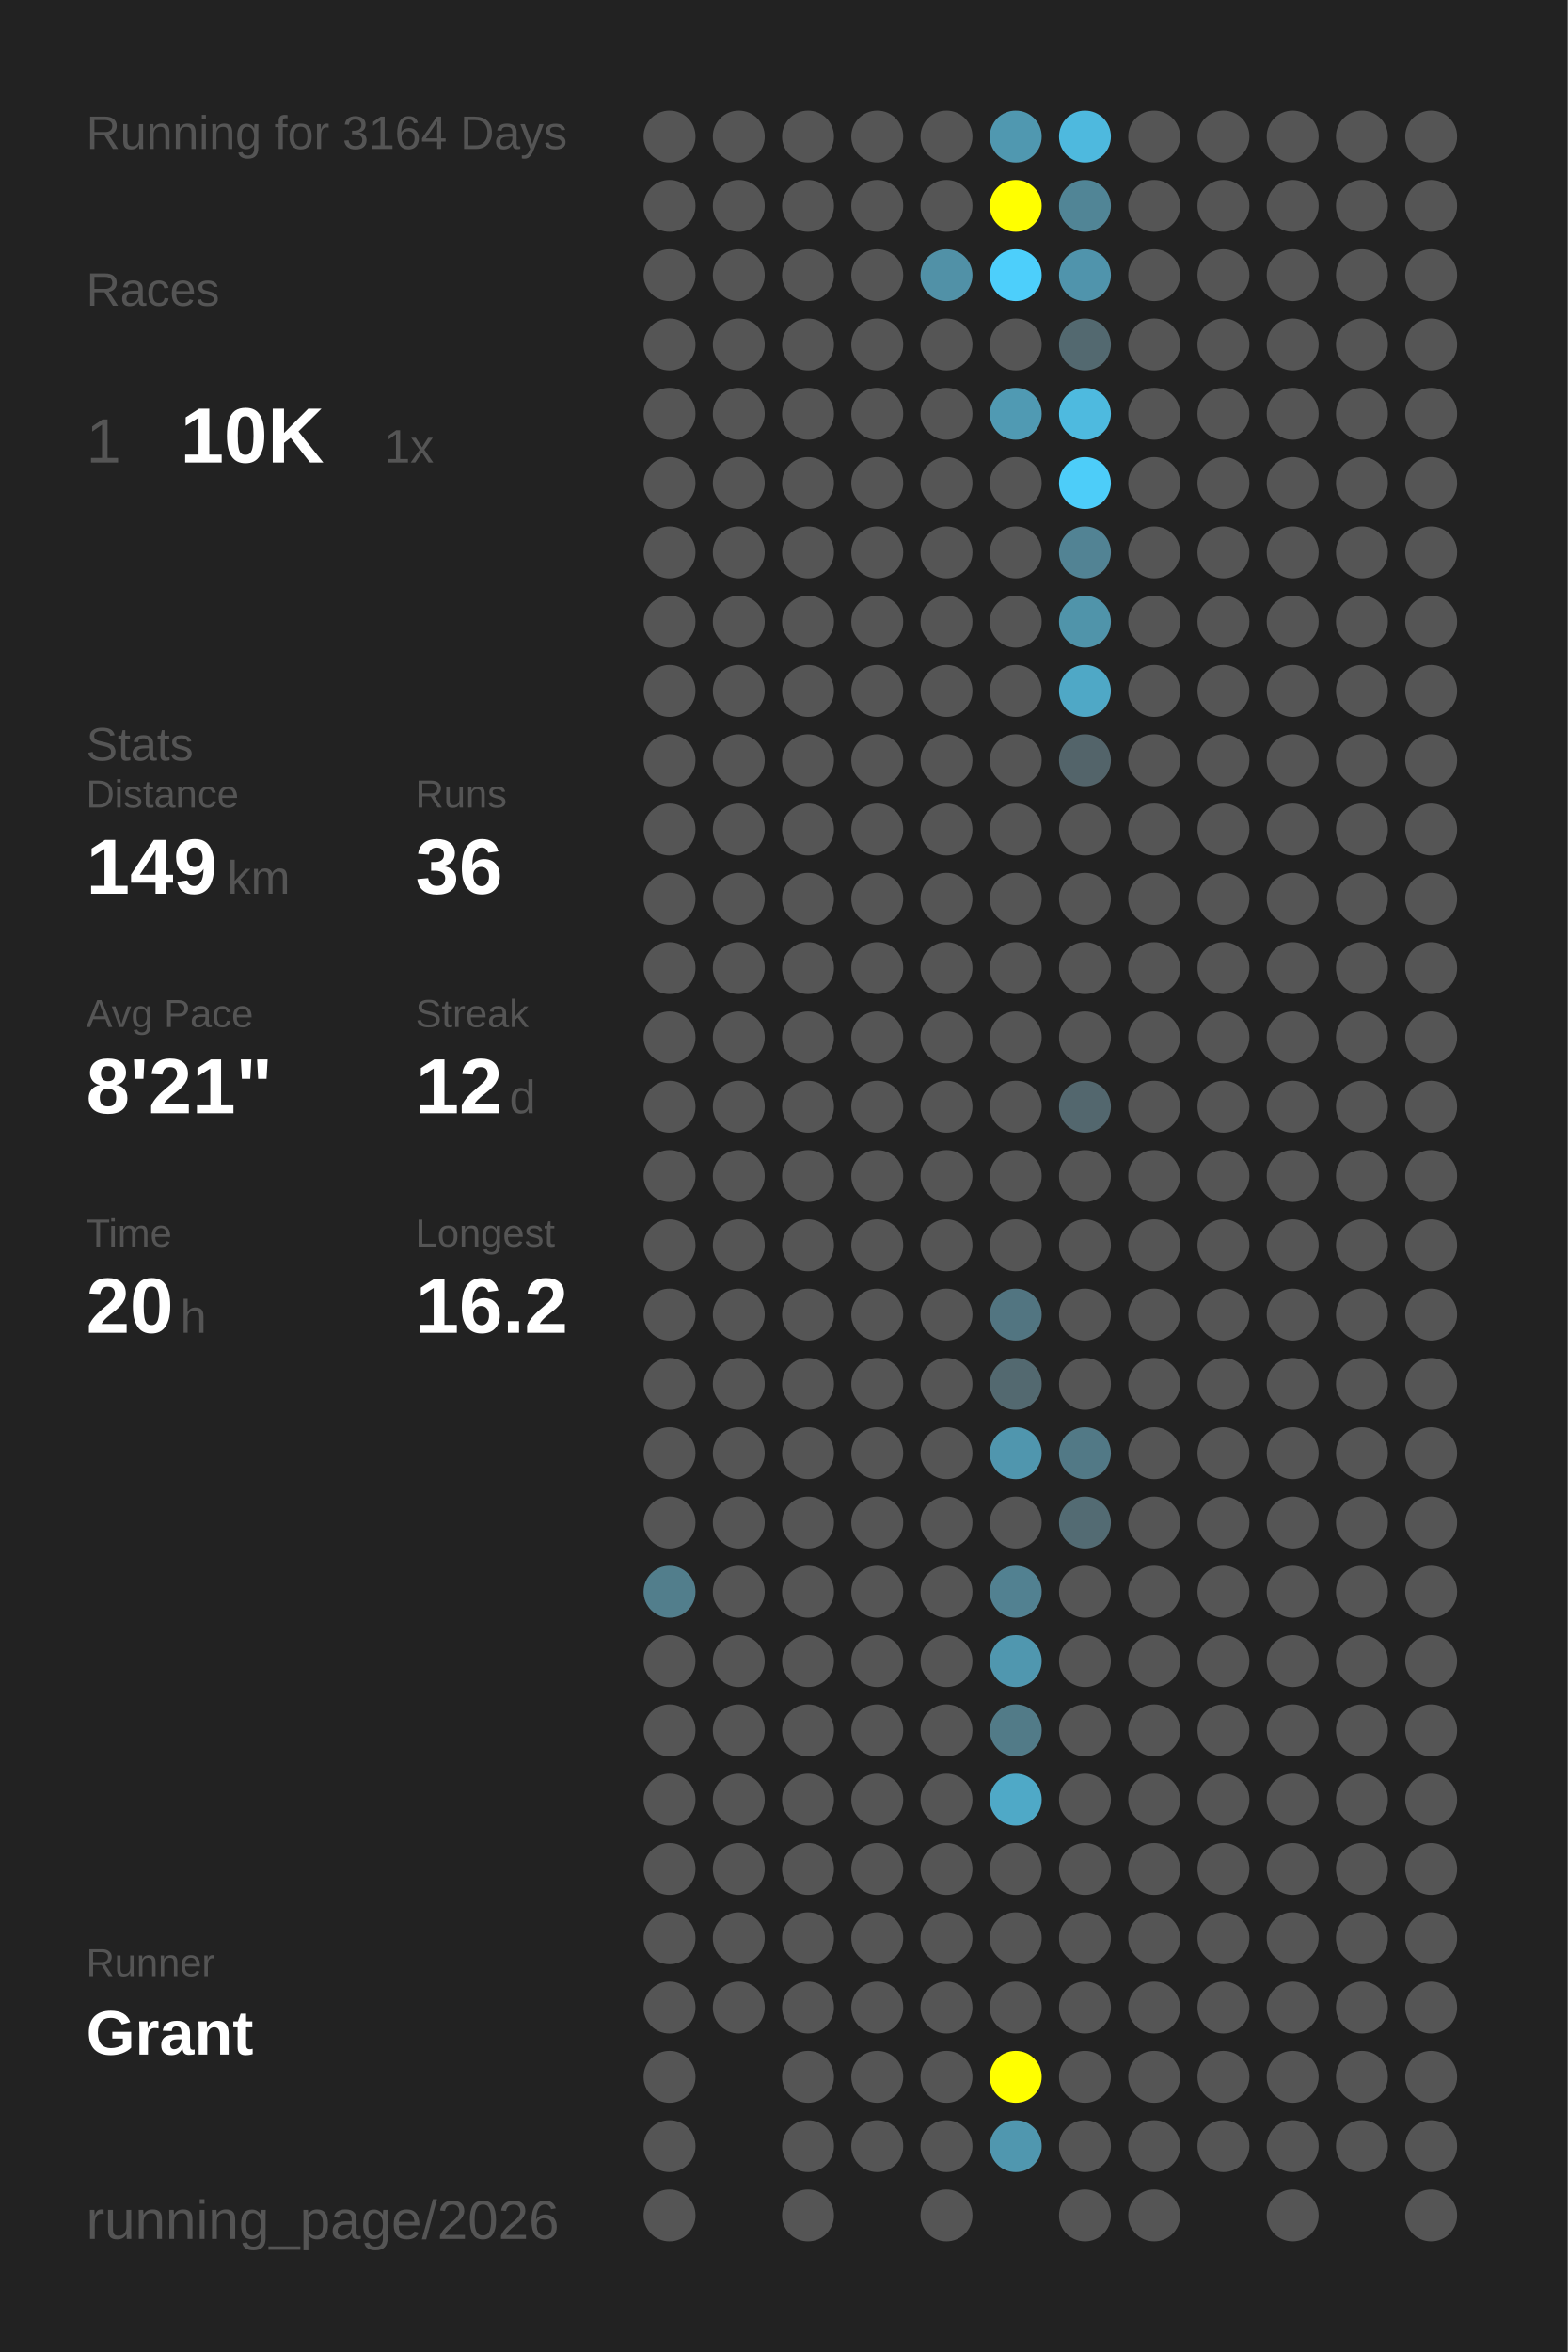
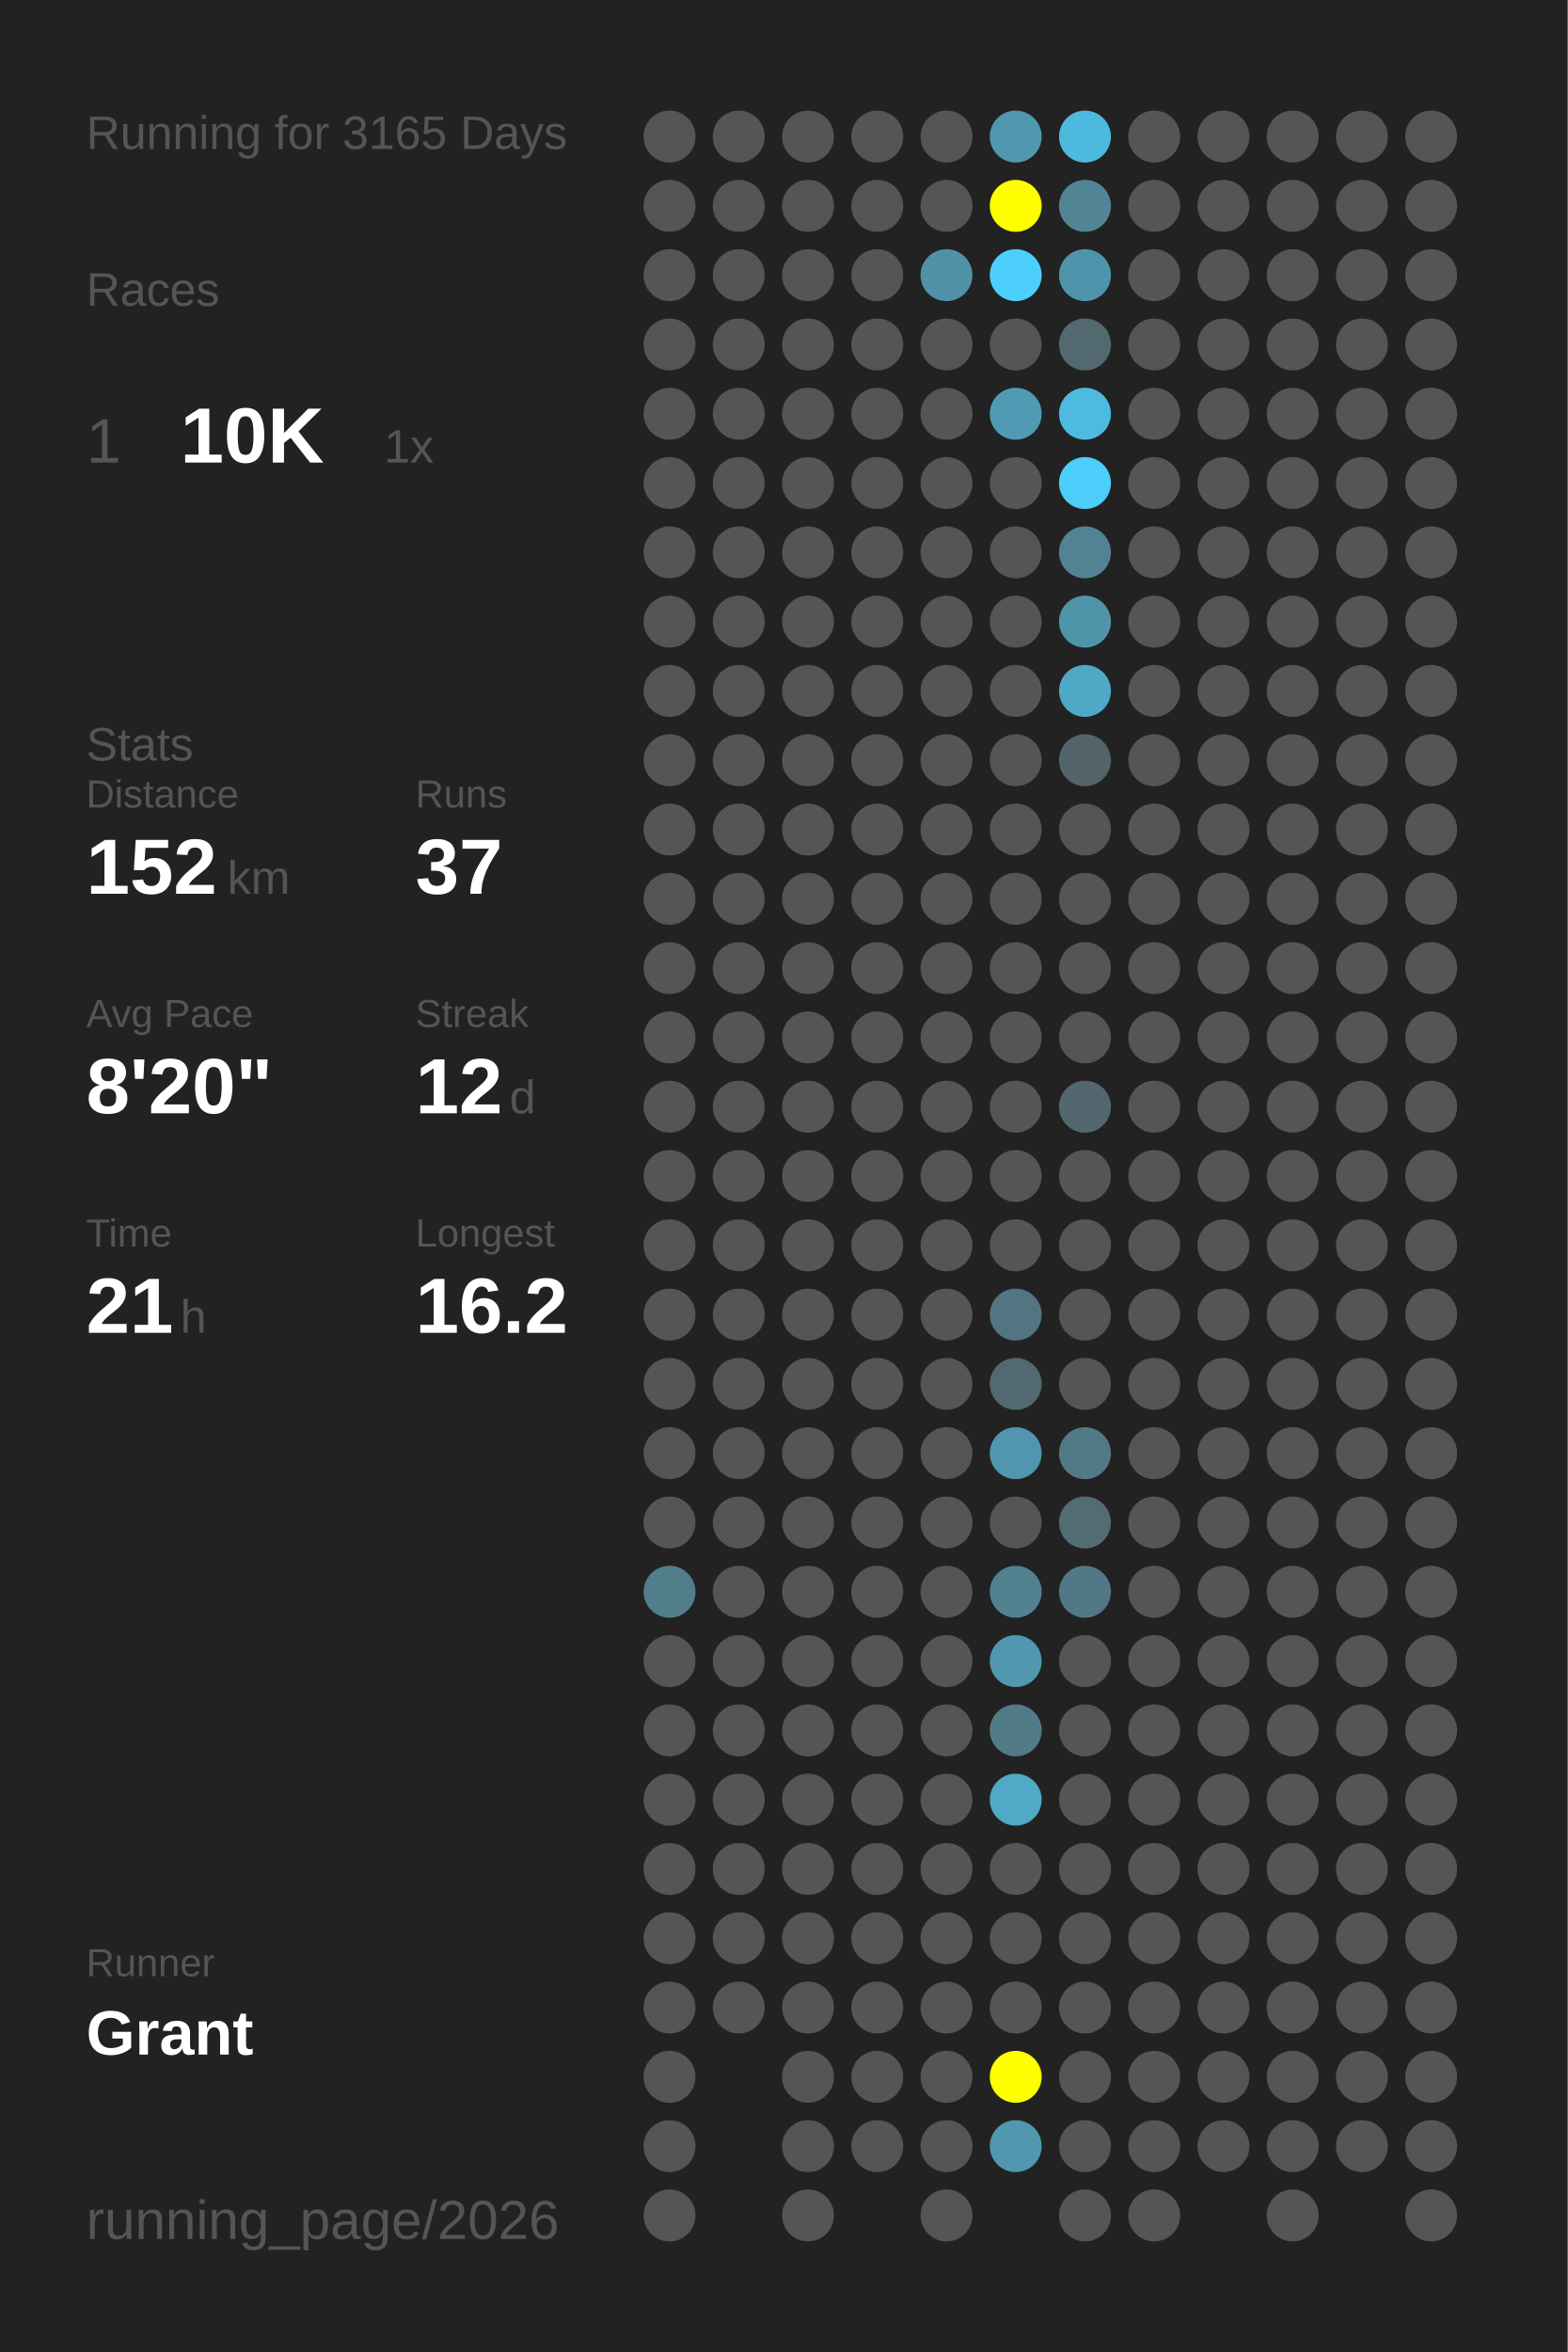
<svg xmlns="http://www.w3.org/2000/svg" baseProfile="full" height="300mm" version="1.1" viewBox="0,0,200,300" width="200mm">
  <defs />
  <rect fill="#222222" height="300" width="200" x="0" y="0" />
-   <text fill="#555555" style="font-size:6px; font-family:Arial;" x="11" y="19">Running for 3164 Days</text>
+   <text fill="#555555" style="font-size:6px; font-family:Arial;" x="11" y="19">Running for 3165 Days</text>
  <text fill="#555555" style="font-size:6px; font-family:Arial;" x="11" y="39">Races</text>
  <text fill="#555555" style="font-size:8px; font-family:Arial;" x="11" y="59">1</text>
  <text fill="#FFFFFF" style="font-size:10px; font-family:Arial; font-weight:bold;" x="23" y="59">10K</text>
  <text fill="#555555" style="font-size:6px; font-family:Arial;" x="49" y="59">1x</text>
  <text fill="#555555" style="font-size:6px; font-family:Arial;" x="11" y="97">Stats</text>
  <text fill="#555555" style="font-size:5px; font-family:Arial;" x="11" y="103">Distance</text>
-   <text fill="#FFFFFF" style="font-size:10px; font-family:Arial; font-weight:bold;" x="11" y="114">149</text>
+   <text fill="#FFFFFF" style="font-size:10px; font-family:Arial; font-weight:bold;" x="11" y="114">152</text>
  <text fill="#555555" style="font-size:6px; font-family:Arial;" x="29" y="114">km</text>
  <text fill="#555555" style="font-size:5px; font-family:Arial;" x="53" y="103">Runs</text>
-   <text fill="#FFFFFF" style="font-size:10px; font-family:Arial; font-weight:bold;" x="53" y="114">36</text>
+   <text fill="#FFFFFF" style="font-size:10px; font-family:Arial; font-weight:bold;" x="53" y="114">37</text>
  <text fill="#555555" style="font-size:5px; font-family:Arial;" x="11" y="131">Avg Pace</text>
-   <text fill="#FFFFFF" style="font-size:10px; font-family:Arial; font-weight:bold;" x="11" y="142">8'21"</text>
+   <text fill="#FFFFFF" style="font-size:10px; font-family:Arial; font-weight:bold;" x="11" y="142">8'20"</text>
  <text fill="#555555" style="font-size:5px; font-family:Arial;" x="53" y="131">Streak</text>
  <text fill="#FFFFFF" style="font-size:10px; font-family:Arial; font-weight:bold;" x="53" y="142">12</text>
  <text fill="#555555" style="font-size:6px; font-family:Arial;" x="65" y="142">d</text>
  <text fill="#555555" style="font-size:5px; font-family:Arial;" x="11" y="159">Time</text>
-   <text fill="#FFFFFF" style="font-size:10px; font-family:Arial; font-weight:bold;" x="11" y="170">20</text>
+   <text fill="#FFFFFF" style="font-size:10px; font-family:Arial; font-weight:bold;" x="11" y="170">21</text>
  <text fill="#555555" style="font-size:6px; font-family:Arial;" x="23" y="170">h</text>
  <text fill="#555555" style="font-size:5px; font-family:Arial;" x="53" y="159">Longest</text>
  <text fill="#FFFFFF" style="font-size:10px; font-family:Arial; font-weight:bold;" x="53" y="170">16.2</text>
  <text fill="#555555" style="font-size:5px; font-family:Arial;" x="11" y="252.065">Runner</text>
  <text fill="#FFFFFF" style="font-size:8px; font-family:Arial; font-weight:bold;" x="11" y="262.065">Grant</text>
  <text fill="#555555" style="font-size:7px; font-family:Arial;" x="11" y="285.581">running_page/2026</text>
  <circle cx="85.417" cy="17.419" fill="#555555" r="3.312" />
  <circle cx="85.417" cy="26.258" fill="#555555" r="3.312" />
  <circle cx="85.417" cy="35.097" fill="#555555" r="3.312" />
  <circle cx="85.417" cy="43.935" fill="#555555" r="3.312" />
  <circle cx="85.417" cy="52.774" fill="#555555" r="3.312" />
  <circle cx="85.417" cy="61.613" fill="#555555" r="3.312" />
  <circle cx="85.417" cy="70.452" fill="#555555" r="3.312" />
  <circle cx="85.417" cy="79.29" fill="#555555" r="3.312" />
  <circle cx="85.417" cy="88.129" fill="#555555" r="3.312" />
  <circle cx="85.417" cy="96.968" fill="#555555" r="3.312" />
  <circle cx="85.417" cy="105.806" fill="#555555" r="3.312" />
  <circle cx="85.417" cy="114.645" fill="#555555" r="3.312" />
  <circle cx="85.417" cy="123.484" fill="#555555" r="3.312" />
  <circle cx="85.417" cy="132.323" fill="#555555" r="3.312" />
  <circle cx="85.417" cy="141.161" fill="#555555" r="3.312" />
  <circle cx="85.417" cy="150" fill="#555555" r="3.312" />
  <circle cx="85.417" cy="158.839" fill="#555555" r="3.312" />
  <circle cx="85.417" cy="167.677" fill="#555555" r="3.312" />
  <circle cx="85.417" cy="176.516" fill="#555555" r="3.312" />
  <circle cx="85.417" cy="185.355" fill="#555555" r="3.312" />
  <circle cx="85.417" cy="194.194" fill="#555555" r="3.312" />
  <circle cx="85.417" cy="203.032" fill="#527e8c" r="3.312" />
  <circle cx="85.417" cy="211.871" fill="#555555" r="3.312" />
  <circle cx="85.417" cy="220.71" fill="#555555" r="3.312" />
  <circle cx="85.417" cy="229.548" fill="#555555" r="3.312" />
  <circle cx="85.417" cy="238.387" fill="#555555" r="3.312" />
  <circle cx="85.417" cy="247.226" fill="#555555" r="3.312" />
  <circle cx="85.417" cy="256.065" fill="#555555" r="3.312" />
  <circle cx="85.417" cy="264.903" fill="#555555" r="3.312" />
  <circle cx="85.417" cy="273.742" fill="#555555" r="3.312" />
  <circle cx="85.417" cy="282.581" fill="#555555" r="3.312" />
  <circle cx="94.25" cy="17.419" fill="#555555" r="3.312" />
  <circle cx="94.25" cy="26.258" fill="#555555" r="3.312" />
  <circle cx="94.25" cy="35.097" fill="#555555" r="3.312" />
  <circle cx="94.25" cy="43.935" fill="#555555" r="3.312" />
  <circle cx="94.25" cy="52.774" fill="#555555" r="3.312" />
  <circle cx="94.25" cy="61.613" fill="#555555" r="3.312" />
  <circle cx="94.25" cy="70.452" fill="#555555" r="3.312" />
  <circle cx="94.25" cy="79.29" fill="#555555" r="3.312" />
  <circle cx="94.25" cy="88.129" fill="#555555" r="3.312" />
  <circle cx="94.25" cy="96.968" fill="#555555" r="3.312" />
  <circle cx="94.25" cy="105.806" fill="#555555" r="3.312" />
  <circle cx="94.25" cy="114.645" fill="#555555" r="3.312" />
  <circle cx="94.25" cy="123.484" fill="#555555" r="3.312" />
  <circle cx="94.25" cy="132.323" fill="#555555" r="3.312" />
  <circle cx="94.25" cy="141.161" fill="#555555" r="3.312" />
  <circle cx="94.25" cy="150" fill="#555555" r="3.312" />
  <circle cx="94.25" cy="158.839" fill="#555555" r="3.312" />
  <circle cx="94.25" cy="167.677" fill="#555555" r="3.312" />
  <circle cx="94.25" cy="176.516" fill="#555555" r="3.312" />
  <circle cx="94.25" cy="185.355" fill="#555555" r="3.312" />
  <circle cx="94.25" cy="194.194" fill="#555555" r="3.312" />
  <circle cx="94.25" cy="203.032" fill="#555555" r="3.312" />
  <circle cx="94.25" cy="211.871" fill="#555555" r="3.312" />
  <circle cx="94.25" cy="220.71" fill="#555555" r="3.312" />
  <circle cx="94.25" cy="229.548" fill="#555555" r="3.312" />
  <circle cx="94.25" cy="238.387" fill="#555555" r="3.312" />
  <circle cx="94.25" cy="247.226" fill="#555555" r="3.312" />
  <circle cx="94.25" cy="256.065" fill="#555555" r="3.312" />
  <circle cx="103.083" cy="17.419" fill="#555555" r="3.312" />
  <circle cx="103.083" cy="26.258" fill="#555555" r="3.312" />
  <circle cx="103.083" cy="35.097" fill="#555555" r="3.312" />
  <circle cx="103.083" cy="43.935" fill="#555555" r="3.312" />
  <circle cx="103.083" cy="52.774" fill="#555555" r="3.312" />
  <circle cx="103.083" cy="61.613" fill="#555555" r="3.312" />
  <circle cx="103.083" cy="70.452" fill="#555555" r="3.312" />
  <circle cx="103.083" cy="79.29" fill="#555555" r="3.312" />
  <circle cx="103.083" cy="88.129" fill="#555555" r="3.312" />
  <circle cx="103.083" cy="96.968" fill="#555555" r="3.312" />
  <circle cx="103.083" cy="105.806" fill="#555555" r="3.312" />
  <circle cx="103.083" cy="114.645" fill="#555555" r="3.312" />
  <circle cx="103.083" cy="123.484" fill="#555555" r="3.312" />
  <circle cx="103.083" cy="132.323" fill="#555555" r="3.312" />
  <circle cx="103.083" cy="141.161" fill="#555555" r="3.312" />
  <circle cx="103.083" cy="150" fill="#555555" r="3.312" />
  <circle cx="103.083" cy="158.839" fill="#555555" r="3.312" />
  <circle cx="103.083" cy="167.677" fill="#555555" r="3.312" />
  <circle cx="103.083" cy="176.516" fill="#555555" r="3.312" />
  <circle cx="103.083" cy="185.355" fill="#555555" r="3.312" />
  <circle cx="103.083" cy="194.194" fill="#555555" r="3.312" />
  <circle cx="103.083" cy="203.032" fill="#555555" r="3.312" />
  <circle cx="103.083" cy="211.871" fill="#555555" r="3.312" />
  <circle cx="103.083" cy="220.71" fill="#555555" r="3.312" />
  <circle cx="103.083" cy="229.548" fill="#555555" r="3.312" />
  <circle cx="103.083" cy="238.387" fill="#555555" r="3.312" />
  <circle cx="103.083" cy="247.226" fill="#555555" r="3.312" />
  <circle cx="103.083" cy="256.065" fill="#555555" r="3.312" />
  <circle cx="103.083" cy="264.903" fill="#555555" r="3.312" />
  <circle cx="103.083" cy="273.742" fill="#555555" r="3.312" />
  <circle cx="103.083" cy="282.581" fill="#555555" r="3.312" />
  <circle cx="111.917" cy="17.419" fill="#555555" r="3.312" />
  <circle cx="111.917" cy="26.258" fill="#555555" r="3.312" />
  <circle cx="111.917" cy="35.097" fill="#555555" r="3.312" />
  <circle cx="111.917" cy="43.935" fill="#555555" r="3.312" />
  <circle cx="111.917" cy="52.774" fill="#555555" r="3.312" />
  <circle cx="111.917" cy="61.613" fill="#555555" r="3.312" />
  <circle cx="111.917" cy="70.452" fill="#555555" r="3.312" />
  <circle cx="111.917" cy="79.29" fill="#555555" r="3.312" />
  <circle cx="111.917" cy="88.129" fill="#555555" r="3.312" />
  <circle cx="111.917" cy="96.968" fill="#555555" r="3.312" />
  <circle cx="111.917" cy="105.806" fill="#555555" r="3.312" />
  <circle cx="111.917" cy="114.645" fill="#555555" r="3.312" />
  <circle cx="111.917" cy="123.484" fill="#555555" r="3.312" />
  <circle cx="111.917" cy="132.323" fill="#555555" r="3.312" />
  <circle cx="111.917" cy="141.161" fill="#555555" r="3.312" />
  <circle cx="111.917" cy="150" fill="#555555" r="3.312" />
  <circle cx="111.917" cy="158.839" fill="#555555" r="3.312" />
  <circle cx="111.917" cy="167.677" fill="#555555" r="3.312" />
  <circle cx="111.917" cy="176.516" fill="#555555" r="3.312" />
  <circle cx="111.917" cy="185.355" fill="#555555" r="3.312" />
  <circle cx="111.917" cy="194.194" fill="#555555" r="3.312" />
  <circle cx="111.917" cy="203.032" fill="#555555" r="3.312" />
  <circle cx="111.917" cy="211.871" fill="#555555" r="3.312" />
  <circle cx="111.917" cy="220.71" fill="#555555" r="3.312" />
  <circle cx="111.917" cy="229.548" fill="#555555" r="3.312" />
  <circle cx="111.917" cy="238.387" fill="#555555" r="3.312" />
  <circle cx="111.917" cy="247.226" fill="#555555" r="3.312" />
  <circle cx="111.917" cy="256.065" fill="#555555" r="3.312" />
  <circle cx="111.917" cy="264.903" fill="#555555" r="3.312" />
  <circle cx="111.917" cy="273.742" fill="#555555" r="3.312" />
  <circle cx="120.75" cy="17.419" fill="#555555" r="3.312" />
  <circle cx="120.75" cy="26.258" fill="#555555" r="3.312" />
  <circle cx="120.75" cy="35.097" fill="#5191a7" r="3.312" />
  <circle cx="120.75" cy="43.935" fill="#555555" r="3.312" />
  <circle cx="120.75" cy="52.774" fill="#555555" r="3.312" />
  <circle cx="120.75" cy="61.613" fill="#555555" r="3.312" />
  <circle cx="120.75" cy="70.452" fill="#555555" r="3.312" />
  <circle cx="120.75" cy="79.29" fill="#555555" r="3.312" />
  <circle cx="120.75" cy="88.129" fill="#555555" r="3.312" />
  <circle cx="120.75" cy="96.968" fill="#555555" r="3.312" />
  <circle cx="120.75" cy="105.806" fill="#555555" r="3.312" />
  <circle cx="120.75" cy="114.645" fill="#555555" r="3.312" />
  <circle cx="120.75" cy="123.484" fill="#555555" r="3.312" />
  <circle cx="120.75" cy="132.323" fill="#555555" r="3.312" />
  <circle cx="120.75" cy="141.161" fill="#555555" r="3.312" />
  <circle cx="120.75" cy="150" fill="#555555" r="3.312" />
  <circle cx="120.75" cy="158.839" fill="#555555" r="3.312" />
  <circle cx="120.75" cy="167.677" fill="#555555" r="3.312" />
  <circle cx="120.75" cy="176.516" fill="#555555" r="3.312" />
  <circle cx="120.75" cy="185.355" fill="#555555" r="3.312" />
  <circle cx="120.75" cy="194.194" fill="#555555" r="3.312" />
  <circle cx="120.75" cy="203.032" fill="#555555" r="3.312" />
  <circle cx="120.75" cy="211.871" fill="#555555" r="3.312" />
  <circle cx="120.75" cy="220.71" fill="#555555" r="3.312" />
  <circle cx="120.75" cy="229.548" fill="#555555" r="3.312" />
  <circle cx="120.75" cy="238.387" fill="#555555" r="3.312" />
  <circle cx="120.75" cy="247.226" fill="#555555" r="3.312" />
  <circle cx="120.75" cy="256.065" fill="#555555" r="3.312" />
  <circle cx="120.75" cy="264.903" fill="#555555" r="3.312" />
  <circle cx="120.75" cy="273.742" fill="#555555" r="3.312" />
  <circle cx="120.75" cy="282.581" fill="#555555" r="3.312" />
  <circle cx="129.583" cy="17.419" fill="#5098b0" r="3.312" />
  <circle cx="129.583" cy="26.258" fill="#FFFF00" r="3.312" />
  <circle cx="129.583" cy="35.097" fill="#4dcffb" r="3.312" />
  <circle cx="129.583" cy="43.935" fill="#555555" r="3.312" />
  <circle cx="129.583" cy="52.774" fill="#509ab3" r="3.312" />
  <circle cx="129.583" cy="61.613" fill="#555555" r="3.312" />
  <circle cx="129.583" cy="70.452" fill="#555555" r="3.312" />
  <circle cx="129.583" cy="79.29" fill="#555555" r="3.312" />
  <circle cx="129.583" cy="88.129" fill="#555555" r="3.312" />
  <circle cx="129.583" cy="96.968" fill="#555555" r="3.312" />
  <circle cx="129.583" cy="105.806" fill="#555555" r="3.312" />
  <circle cx="129.583" cy="114.645" fill="#555555" r="3.312" />
  <circle cx="129.583" cy="123.484" fill="#555555" r="3.312" />
  <circle cx="129.583" cy="132.323" fill="#555555" r="3.312" />
  <circle cx="129.583" cy="141.161" fill="#555555" r="3.312" />
  <circle cx="129.583" cy="150" fill="#555555" r="3.312" />
  <circle cx="129.583" cy="158.839" fill="#555555" r="3.312" />
  <circle cx="129.583" cy="167.677" fill="#527581" r="3.312" />
  <circle cx="129.583" cy="176.516" fill="#536970" r="3.312" />
  <circle cx="129.583" cy="185.355" fill="#5096ae" r="3.312" />
  <circle cx="129.583" cy="194.194" fill="#555555" r="3.312" />
  <circle cx="129.583" cy="203.032" fill="#528191" r="3.312" />
  <circle cx="129.583" cy="211.871" fill="#5097af" r="3.312" />
  <circle cx="129.583" cy="220.71" fill="#527b88" r="3.312" />
  <circle cx="129.583" cy="229.548" fill="#4fa9c7" r="3.312" />
  <circle cx="129.583" cy="238.387" fill="#555555" r="3.312" />
  <circle cx="129.583" cy="247.226" fill="#555555" r="3.312" />
  <circle cx="129.583" cy="256.065" fill="#555555" r="3.312" />
  <circle cx="129.583" cy="264.903" fill="#FFFF00" r="3.312" />
  <circle cx="129.583" cy="273.742" fill="#5097af" r="3.312" />
  <circle cx="138.417" cy="17.419" fill="#4eb9de" r="3.312" />
  <circle cx="138.417" cy="26.258" fill="#518596" r="3.312" />
  <circle cx="138.417" cy="35.097" fill="#5094ac" r="3.312" />
  <circle cx="138.417" cy="43.935" fill="#536970" r="3.312" />
  <circle cx="138.417" cy="52.774" fill="#4ebadf" r="3.312" />
  <circle cx="138.417" cy="61.613" fill="#4dcdf9" r="3.312" />
  <circle cx="138.417" cy="70.452" fill="#528394" r="3.312" />
  <circle cx="138.417" cy="79.29" fill="#5094aa" r="3.312" />
  <circle cx="138.417" cy="88.129" fill="#4fa8c6" r="3.312" />
  <circle cx="138.417" cy="96.968" fill="#53646a" r="3.312" />
  <circle cx="138.417" cy="105.806" fill="#555555" r="3.312" />
  <circle cx="138.417" cy="114.645" fill="#555555" r="3.312" />
  <circle cx="138.417" cy="123.484" fill="#555555" r="3.312" />
  <circle cx="138.417" cy="132.323" fill="#555555" r="3.312" />
  <circle cx="138.417" cy="141.161" fill="#53676e" r="3.312" />
  <circle cx="138.417" cy="150" fill="#555555" r="3.312" />
  <circle cx="138.417" cy="158.839" fill="#555555" r="3.312" />
  <circle cx="138.417" cy="167.677" fill="#555555" r="3.312" />
  <circle cx="138.417" cy="176.516" fill="#555555" r="3.312" />
  <circle cx="138.417" cy="185.355" fill="#527986" r="3.312" />
  <circle cx="138.417" cy="194.194" fill="#536b73" r="3.312" />
-   <circle cx="138.417" cy="203.032" fill="#555555" r="3.312" />
+   <circle cx="138.417" cy="203.032" fill="#527885" r="3.312" />
  <circle cx="138.417" cy="211.871" fill="#555555" r="3.312" />
  <circle cx="138.417" cy="220.71" fill="#555555" r="3.312" />
  <circle cx="138.417" cy="229.548" fill="#555555" r="3.312" />
  <circle cx="138.417" cy="238.387" fill="#555555" r="3.312" />
  <circle cx="138.417" cy="247.226" fill="#555555" r="3.312" />
  <circle cx="138.417" cy="256.065" fill="#555555" r="3.312" />
  <circle cx="138.417" cy="264.903" fill="#555555" r="3.312" />
  <circle cx="138.417" cy="273.742" fill="#555555" r="3.312" />
  <circle cx="138.417" cy="282.581" fill="#555555" r="3.312" />
  <circle cx="147.25" cy="17.419" fill="#555555" r="3.312" />
  <circle cx="147.25" cy="26.258" fill="#555555" r="3.312" />
  <circle cx="147.25" cy="35.097" fill="#555555" r="3.312" />
  <circle cx="147.25" cy="43.935" fill="#555555" r="3.312" />
  <circle cx="147.25" cy="52.774" fill="#555555" r="3.312" />
  <circle cx="147.25" cy="61.613" fill="#555555" r="3.312" />
  <circle cx="147.25" cy="70.452" fill="#555555" r="3.312" />
  <circle cx="147.25" cy="79.29" fill="#555555" r="3.312" />
  <circle cx="147.25" cy="88.129" fill="#555555" r="3.312" />
  <circle cx="147.25" cy="96.968" fill="#555555" r="3.312" />
  <circle cx="147.25" cy="105.806" fill="#555555" r="3.312" />
  <circle cx="147.25" cy="114.645" fill="#555555" r="3.312" />
  <circle cx="147.25" cy="123.484" fill="#555555" r="3.312" />
  <circle cx="147.25" cy="132.323" fill="#555555" r="3.312" />
  <circle cx="147.25" cy="141.161" fill="#555555" r="3.312" />
  <circle cx="147.25" cy="150" fill="#555555" r="3.312" />
  <circle cx="147.25" cy="158.839" fill="#555555" r="3.312" />
  <circle cx="147.25" cy="167.677" fill="#555555" r="3.312" />
  <circle cx="147.25" cy="176.516" fill="#555555" r="3.312" />
  <circle cx="147.25" cy="185.355" fill="#555555" r="3.312" />
  <circle cx="147.25" cy="194.194" fill="#555555" r="3.312" />
  <circle cx="147.25" cy="203.032" fill="#555555" r="3.312" />
  <circle cx="147.25" cy="211.871" fill="#555555" r="3.312" />
  <circle cx="147.25" cy="220.71" fill="#555555" r="3.312" />
  <circle cx="147.25" cy="229.548" fill="#555555" r="3.312" />
  <circle cx="147.25" cy="238.387" fill="#555555" r="3.312" />
  <circle cx="147.25" cy="247.226" fill="#555555" r="3.312" />
  <circle cx="147.25" cy="256.065" fill="#555555" r="3.312" />
  <circle cx="147.25" cy="264.903" fill="#555555" r="3.312" />
  <circle cx="147.25" cy="273.742" fill="#555555" r="3.312" />
  <circle cx="147.25" cy="282.581" fill="#555555" r="3.312" />
  <circle cx="156.083" cy="17.419" fill="#555555" r="3.312" />
  <circle cx="156.083" cy="26.258" fill="#555555" r="3.312" />
  <circle cx="156.083" cy="35.097" fill="#555555" r="3.312" />
  <circle cx="156.083" cy="43.935" fill="#555555" r="3.312" />
  <circle cx="156.083" cy="52.774" fill="#555555" r="3.312" />
  <circle cx="156.083" cy="61.613" fill="#555555" r="3.312" />
  <circle cx="156.083" cy="70.452" fill="#555555" r="3.312" />
  <circle cx="156.083" cy="79.29" fill="#555555" r="3.312" />
  <circle cx="156.083" cy="88.129" fill="#555555" r="3.312" />
  <circle cx="156.083" cy="96.968" fill="#555555" r="3.312" />
  <circle cx="156.083" cy="105.806" fill="#555555" r="3.312" />
  <circle cx="156.083" cy="114.645" fill="#555555" r="3.312" />
  <circle cx="156.083" cy="123.484" fill="#555555" r="3.312" />
  <circle cx="156.083" cy="132.323" fill="#555555" r="3.312" />
  <circle cx="156.083" cy="141.161" fill="#555555" r="3.312" />
  <circle cx="156.083" cy="150" fill="#555555" r="3.312" />
  <circle cx="156.083" cy="158.839" fill="#555555" r="3.312" />
  <circle cx="156.083" cy="167.677" fill="#555555" r="3.312" />
  <circle cx="156.083" cy="176.516" fill="#555555" r="3.312" />
  <circle cx="156.083" cy="185.355" fill="#555555" r="3.312" />
  <circle cx="156.083" cy="194.194" fill="#555555" r="3.312" />
  <circle cx="156.083" cy="203.032" fill="#555555" r="3.312" />
  <circle cx="156.083" cy="211.871" fill="#555555" r="3.312" />
  <circle cx="156.083" cy="220.71" fill="#555555" r="3.312" />
  <circle cx="156.083" cy="229.548" fill="#555555" r="3.312" />
  <circle cx="156.083" cy="238.387" fill="#555555" r="3.312" />
  <circle cx="156.083" cy="247.226" fill="#555555" r="3.312" />
  <circle cx="156.083" cy="256.065" fill="#555555" r="3.312" />
  <circle cx="156.083" cy="264.903" fill="#555555" r="3.312" />
  <circle cx="156.083" cy="273.742" fill="#555555" r="3.312" />
  <circle cx="164.917" cy="17.419" fill="#555555" r="3.312" />
  <circle cx="164.917" cy="26.258" fill="#555555" r="3.312" />
  <circle cx="164.917" cy="35.097" fill="#555555" r="3.312" />
  <circle cx="164.917" cy="43.935" fill="#555555" r="3.312" />
  <circle cx="164.917" cy="52.774" fill="#555555" r="3.312" />
  <circle cx="164.917" cy="61.613" fill="#555555" r="3.312" />
  <circle cx="164.917" cy="70.452" fill="#555555" r="3.312" />
  <circle cx="164.917" cy="79.29" fill="#555555" r="3.312" />
  <circle cx="164.917" cy="88.129" fill="#555555" r="3.312" />
  <circle cx="164.917" cy="96.968" fill="#555555" r="3.312" />
  <circle cx="164.917" cy="105.806" fill="#555555" r="3.312" />
  <circle cx="164.917" cy="114.645" fill="#555555" r="3.312" />
  <circle cx="164.917" cy="123.484" fill="#555555" r="3.312" />
  <circle cx="164.917" cy="132.323" fill="#555555" r="3.312" />
  <circle cx="164.917" cy="141.161" fill="#555555" r="3.312" />
  <circle cx="164.917" cy="150" fill="#555555" r="3.312" />
  <circle cx="164.917" cy="158.839" fill="#555555" r="3.312" />
  <circle cx="164.917" cy="167.677" fill="#555555" r="3.312" />
  <circle cx="164.917" cy="176.516" fill="#555555" r="3.312" />
  <circle cx="164.917" cy="185.355" fill="#555555" r="3.312" />
  <circle cx="164.917" cy="194.194" fill="#555555" r="3.312" />
  <circle cx="164.917" cy="203.032" fill="#555555" r="3.312" />
  <circle cx="164.917" cy="211.871" fill="#555555" r="3.312" />
  <circle cx="164.917" cy="220.71" fill="#555555" r="3.312" />
  <circle cx="164.917" cy="229.548" fill="#555555" r="3.312" />
  <circle cx="164.917" cy="238.387" fill="#555555" r="3.312" />
  <circle cx="164.917" cy="247.226" fill="#555555" r="3.312" />
  <circle cx="164.917" cy="256.065" fill="#555555" r="3.312" />
  <circle cx="164.917" cy="264.903" fill="#555555" r="3.312" />
  <circle cx="164.917" cy="273.742" fill="#555555" r="3.312" />
  <circle cx="164.917" cy="282.581" fill="#555555" r="3.312" />
  <circle cx="173.75" cy="17.419" fill="#555555" r="3.312" />
  <circle cx="173.75" cy="26.258" fill="#555555" r="3.312" />
  <circle cx="173.75" cy="35.097" fill="#555555" r="3.312" />
  <circle cx="173.75" cy="43.935" fill="#555555" r="3.312" />
  <circle cx="173.75" cy="52.774" fill="#555555" r="3.312" />
  <circle cx="173.75" cy="61.613" fill="#555555" r="3.312" />
  <circle cx="173.75" cy="70.452" fill="#555555" r="3.312" />
  <circle cx="173.75" cy="79.29" fill="#555555" r="3.312" />
  <circle cx="173.75" cy="88.129" fill="#555555" r="3.312" />
  <circle cx="173.75" cy="96.968" fill="#555555" r="3.312" />
  <circle cx="173.75" cy="105.806" fill="#555555" r="3.312" />
  <circle cx="173.75" cy="114.645" fill="#555555" r="3.312" />
  <circle cx="173.75" cy="123.484" fill="#555555" r="3.312" />
  <circle cx="173.75" cy="132.323" fill="#555555" r="3.312" />
  <circle cx="173.75" cy="141.161" fill="#555555" r="3.312" />
  <circle cx="173.75" cy="150" fill="#555555" r="3.312" />
  <circle cx="173.75" cy="158.839" fill="#555555" r="3.312" />
  <circle cx="173.75" cy="167.677" fill="#555555" r="3.312" />
  <circle cx="173.75" cy="176.516" fill="#555555" r="3.312" />
  <circle cx="173.75" cy="185.355" fill="#555555" r="3.312" />
  <circle cx="173.75" cy="194.194" fill="#555555" r="3.312" />
  <circle cx="173.75" cy="203.032" fill="#555555" r="3.312" />
  <circle cx="173.75" cy="211.871" fill="#555555" r="3.312" />
  <circle cx="173.75" cy="220.71" fill="#555555" r="3.312" />
  <circle cx="173.75" cy="229.548" fill="#555555" r="3.312" />
  <circle cx="173.75" cy="238.387" fill="#555555" r="3.312" />
  <circle cx="173.75" cy="247.226" fill="#555555" r="3.312" />
  <circle cx="173.75" cy="256.065" fill="#555555" r="3.312" />
  <circle cx="173.75" cy="264.903" fill="#555555" r="3.312" />
  <circle cx="173.75" cy="273.742" fill="#555555" r="3.312" />
  <circle cx="182.583" cy="17.419" fill="#555555" r="3.312" />
  <circle cx="182.583" cy="26.258" fill="#555555" r="3.312" />
  <circle cx="182.583" cy="35.097" fill="#555555" r="3.312" />
  <circle cx="182.583" cy="43.935" fill="#555555" r="3.312" />
  <circle cx="182.583" cy="52.774" fill="#555555" r="3.312" />
  <circle cx="182.583" cy="61.613" fill="#555555" r="3.312" />
  <circle cx="182.583" cy="70.452" fill="#555555" r="3.312" />
  <circle cx="182.583" cy="79.29" fill="#555555" r="3.312" />
  <circle cx="182.583" cy="88.129" fill="#555555" r="3.312" />
  <circle cx="182.583" cy="96.968" fill="#555555" r="3.312" />
  <circle cx="182.583" cy="105.806" fill="#555555" r="3.312" />
  <circle cx="182.583" cy="114.645" fill="#555555" r="3.312" />
  <circle cx="182.583" cy="123.484" fill="#555555" r="3.312" />
  <circle cx="182.583" cy="132.323" fill="#555555" r="3.312" />
  <circle cx="182.583" cy="141.161" fill="#555555" r="3.312" />
  <circle cx="182.583" cy="150" fill="#555555" r="3.312" />
  <circle cx="182.583" cy="158.839" fill="#555555" r="3.312" />
  <circle cx="182.583" cy="167.677" fill="#555555" r="3.312" />
  <circle cx="182.583" cy="176.516" fill="#555555" r="3.312" />
  <circle cx="182.583" cy="185.355" fill="#555555" r="3.312" />
  <circle cx="182.583" cy="194.194" fill="#555555" r="3.312" />
  <circle cx="182.583" cy="203.032" fill="#555555" r="3.312" />
  <circle cx="182.583" cy="211.871" fill="#555555" r="3.312" />
  <circle cx="182.583" cy="220.71" fill="#555555" r="3.312" />
  <circle cx="182.583" cy="229.548" fill="#555555" r="3.312" />
  <circle cx="182.583" cy="238.387" fill="#555555" r="3.312" />
  <circle cx="182.583" cy="247.226" fill="#555555" r="3.312" />
  <circle cx="182.583" cy="256.065" fill="#555555" r="3.312" />
  <circle cx="182.583" cy="264.903" fill="#555555" r="3.312" />
  <circle cx="182.583" cy="273.742" fill="#555555" r="3.312" />
  <circle cx="182.583" cy="282.581" fill="#555555" r="3.312" />
</svg>
